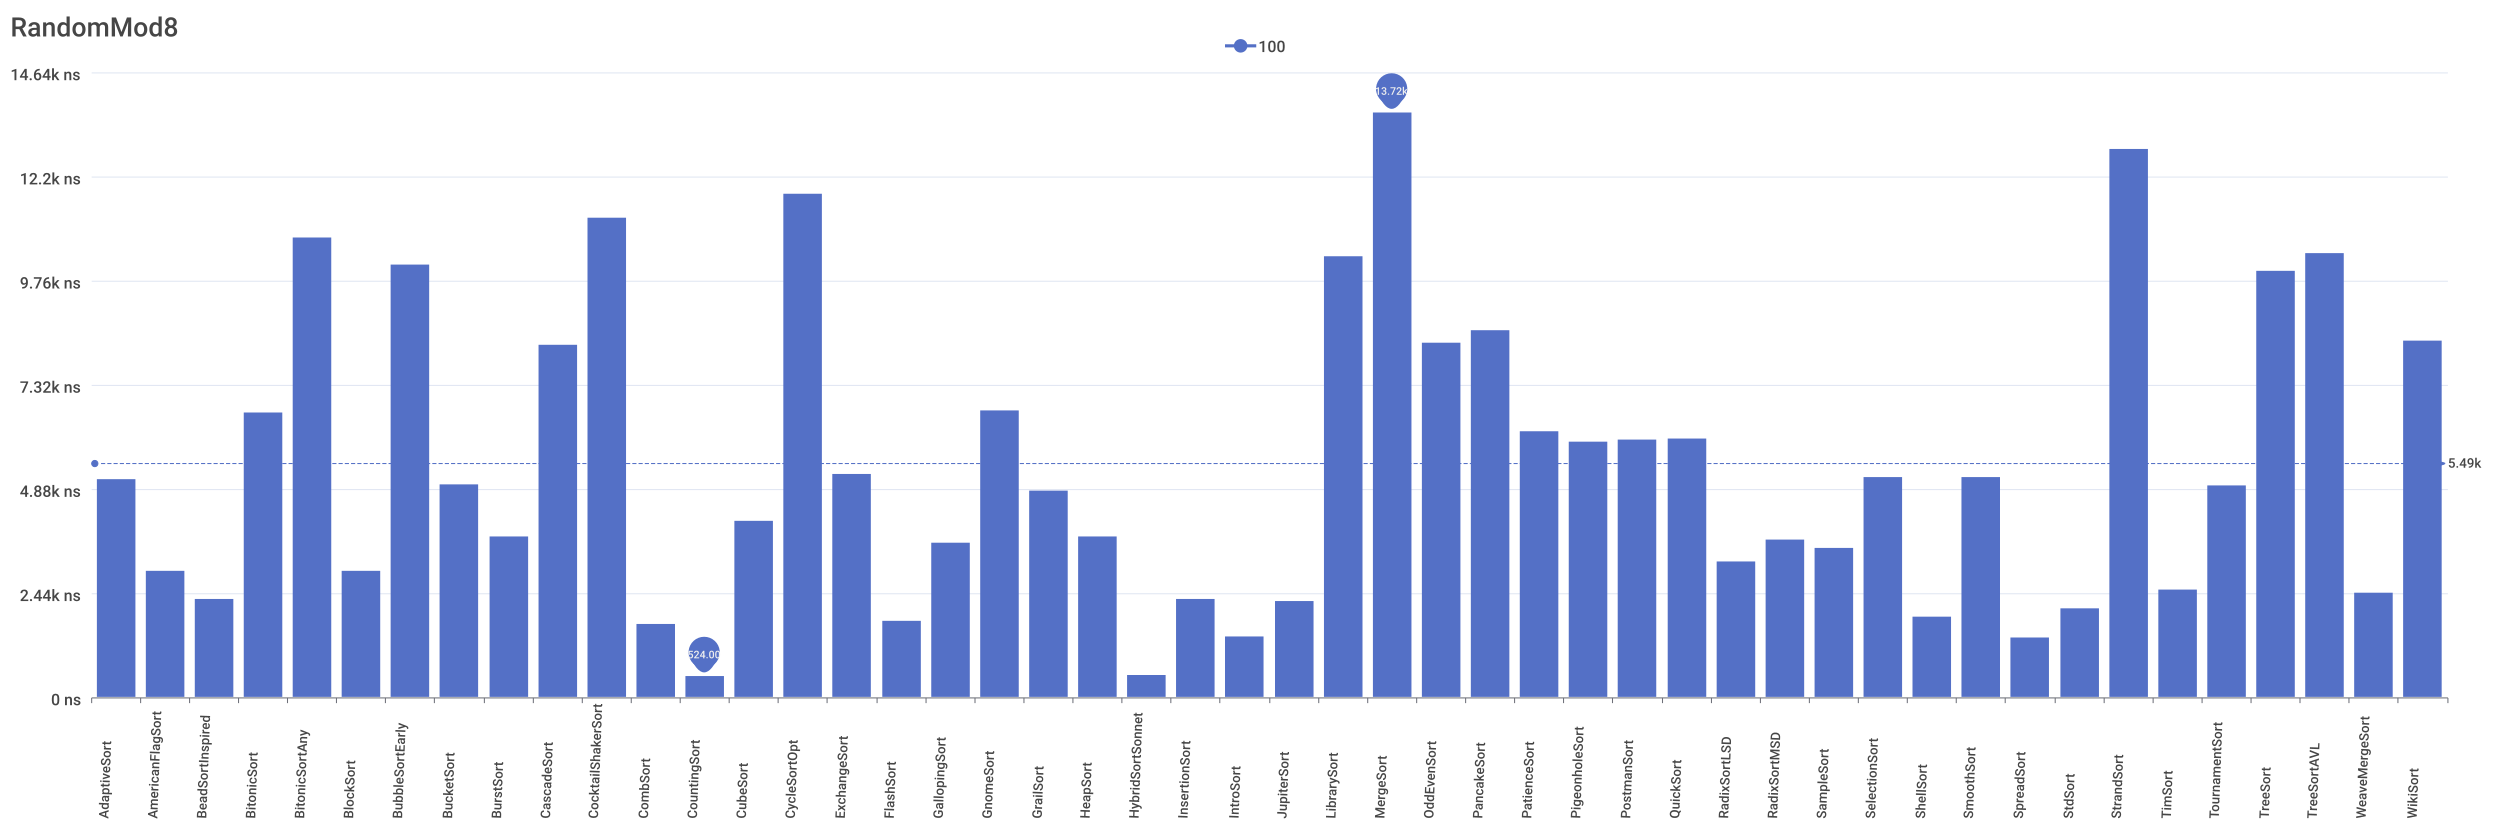
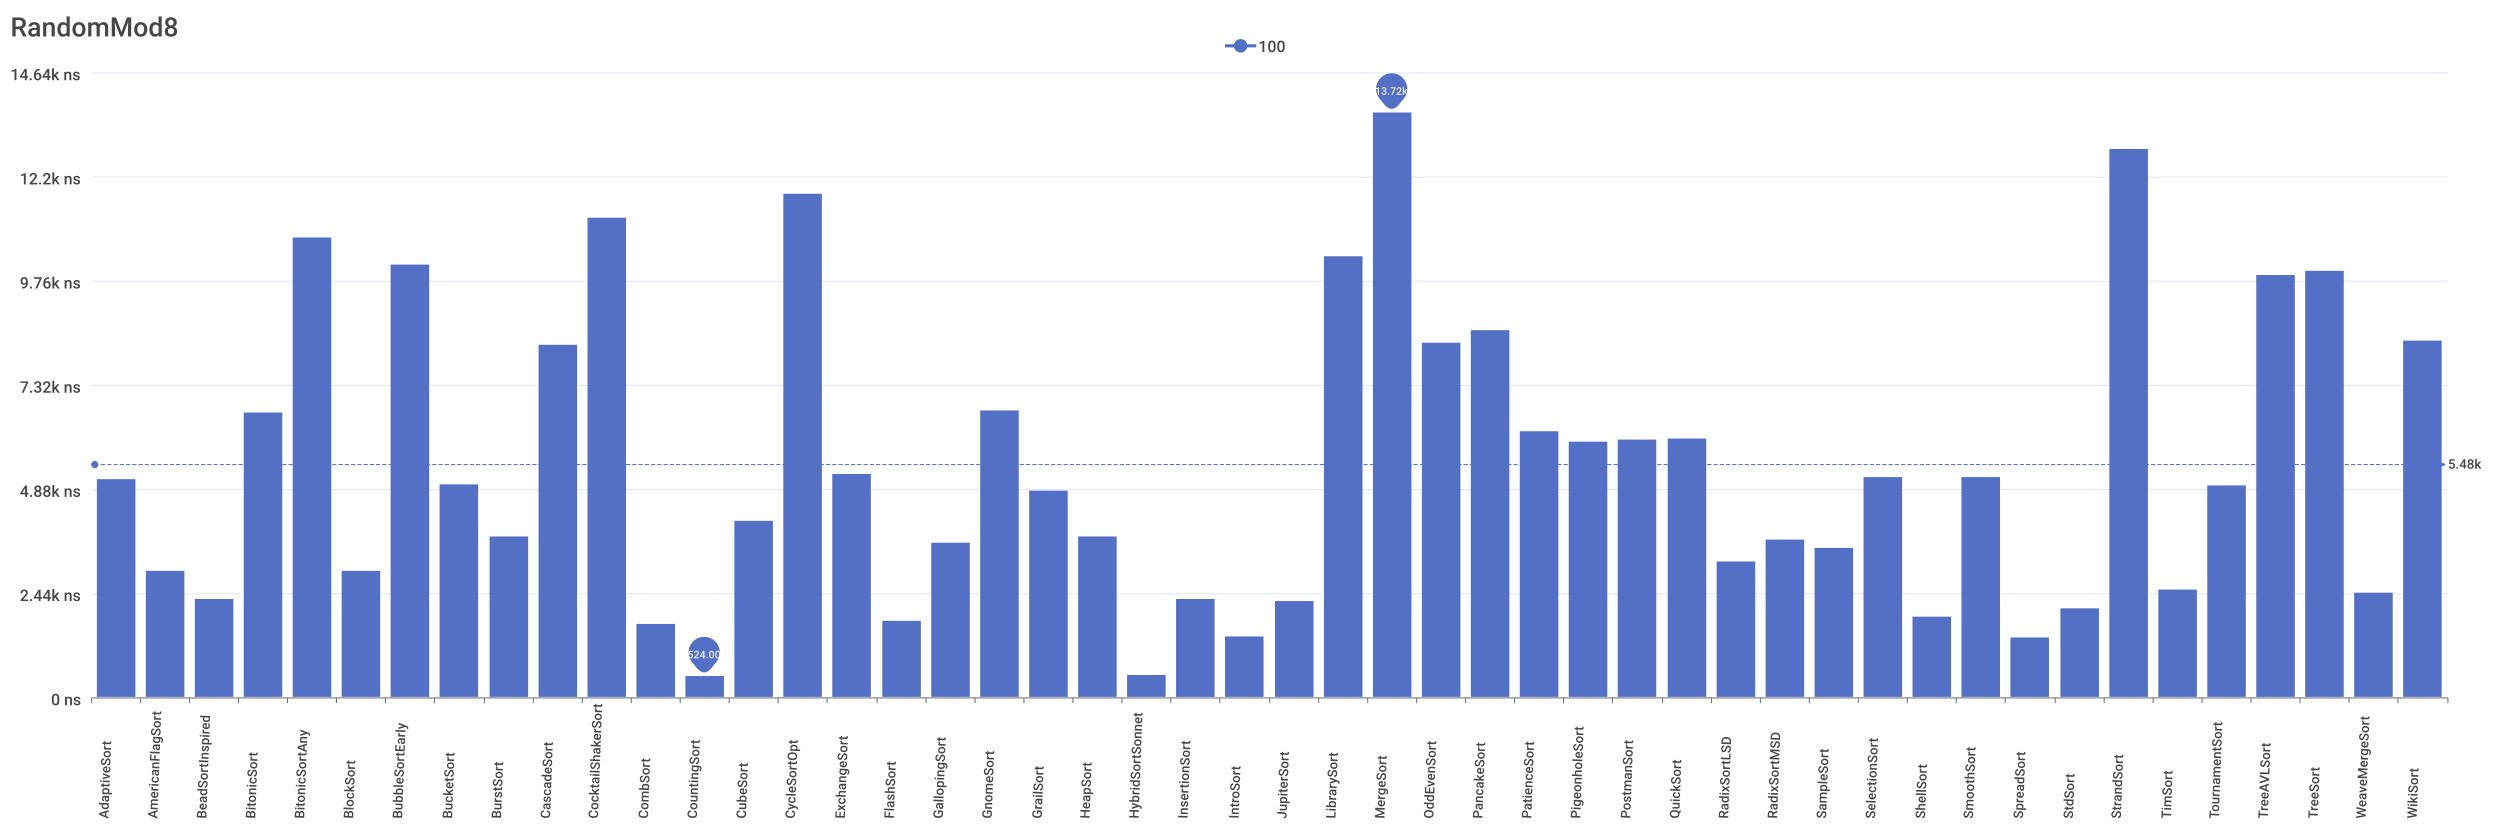
<svg xmlns="http://www.w3.org/2000/svg" width="2400" height="800">\n<path d="M 0 0 L 2400 0 L 2400 800 L 0 800 L 0 0" style="stroke-width:0;stroke:none;fill:rgba(255,255,255,1.0)" />
  <path d="M 1176 44 L 1206 44" style="stroke-width:3;stroke:rgba(84,112,198,1.0);fill:rgba(84,112,198,1.0)" />
  <circle cx="1191" cy="44" r="5" style="stroke-width:3;stroke:rgba(84,112,198,1.0);fill:rgba(84,112,198,1.0)" />
  <path d="" style="stroke-width:3;stroke:rgba(84,112,198,1.0);fill:rgba(84,112,198,1.0)" />
  <text x="1208" y="50" style="stroke-width:0;stroke:none;fill:rgba(70,70,70,1.0);font-size:15.3px;font-family:'Roboto Medium',sans-serif">100</text>
  <text x="10" y="35" style="stroke-width:0;stroke:none;fill:rgba(70,70,70,1.0);font-size:25.6px;font-family:'Roboto Medium',sans-serif">RandomMod8</text>
  <text x="10" y="77" style="stroke-width:0;stroke:none;fill:rgba(70,70,70,1.0);font-size:15.3px;font-family:'Roboto Medium',sans-serif">14.64k ns</text>
  <text x="19" y="177" style="stroke-width:0;stroke:none;fill:rgba(70,70,70,1.0);font-size:15.3px;font-family:'Roboto Medium',sans-serif">12.2k ns</text>
  <text x="19" y="277" style="stroke-width:0;stroke:none;fill:rgba(70,70,70,1.0);font-size:15.3px;font-family:'Roboto Medium',sans-serif">9.76k ns</text>
  <text x="19" y="377" style="stroke-width:0;stroke:none;fill:rgba(70,70,70,1.0);font-size:15.3px;font-family:'Roboto Medium',sans-serif">7.32k ns</text>
  <text x="19" y="477" style="stroke-width:0;stroke:none;fill:rgba(70,70,70,1.0);font-size:15.3px;font-family:'Roboto Medium',sans-serif">4.88k ns</text>
  <text x="19" y="577" style="stroke-width:0;stroke:none;fill:rgba(70,70,70,1.0);font-size:15.3px;font-family:'Roboto Medium',sans-serif">2.44k ns</text>
  <text x="49" y="677" style="stroke-width:0;stroke:none;fill:rgba(70,70,70,1.0);font-size:15.3px;font-family:'Roboto Medium',sans-serif">0 ns</text>
  <path d="M 88 70 L 2350 70" style="stroke-width:1;stroke:rgba(224,230,242,1.0);fill:none" />
  <path d="M 88 170 L 2350 170" style="stroke-width:1;stroke:rgba(224,230,242,1.0);fill:none" />
  <path d="M 88 270 L 2350 270" style="stroke-width:1;stroke:rgba(224,230,242,1.0);fill:none" />
  <path d="M 88 370 L 2350 370" style="stroke-width:1;stroke:rgba(224,230,242,1.0);fill:none" />
  <path d="M 88 470 L 2350 470" style="stroke-width:1;stroke:rgba(224,230,242,1.0);fill:none" />
  <path d="M 88 570 L 2350 570" style="stroke-width:1;stroke:rgba(224,230,242,1.0);fill:none" />
  <path d="M 88 675 L 88 670" style="stroke-width:1;stroke:rgba(110,112,121,1.0);fill:none" />
  <path d="M 135 675 L 135 670" style="stroke-width:1;stroke:rgba(110,112,121,1.0);fill:none" />
  <path d="M 182 675 L 182 670" style="stroke-width:1;stroke:rgba(110,112,121,1.0);fill:none" />
  <path d="M 229 675 L 229 670" style="stroke-width:1;stroke:rgba(110,112,121,1.0);fill:none" />
  <path d="M 276 675 L 276 670" style="stroke-width:1;stroke:rgba(110,112,121,1.0);fill:none" />
  <path d="M 323 675 L 323 670" style="stroke-width:1;stroke:rgba(110,112,121,1.0);fill:none" />
  <path d="M 370 675 L 370 670" style="stroke-width:1;stroke:rgba(110,112,121,1.0);fill:none" />
  <path d="M 417 675 L 417 670" style="stroke-width:1;stroke:rgba(110,112,121,1.0);fill:none" />
  <path d="M 465 675 L 465 670" style="stroke-width:1;stroke:rgba(110,112,121,1.0);fill:none" />
  <path d="M 512 675 L 512 670" style="stroke-width:1;stroke:rgba(110,112,121,1.0);fill:none" />
  <path d="M 559 675 L 559 670" style="stroke-width:1;stroke:rgba(110,112,121,1.0);fill:none" />
  <path d="M 606 675 L 606 670" style="stroke-width:1;stroke:rgba(110,112,121,1.0);fill:none" />
  <path d="M 653 675 L 653 670" style="stroke-width:1;stroke:rgba(110,112,121,1.0);fill:none" />
  <path d="M 700 675 L 700 670" style="stroke-width:1;stroke:rgba(110,112,121,1.0);fill:none" />
  <path d="M 747 675 L 747 670" style="stroke-width:1;stroke:rgba(110,112,121,1.0);fill:none" />
  <path d="M 794 675 L 794 670" style="stroke-width:1;stroke:rgba(110,112,121,1.0);fill:none" />
  <path d="M 842 675 L 842 670" style="stroke-width:1;stroke:rgba(110,112,121,1.0);fill:none" />
  <path d="M 889 675 L 889 670" style="stroke-width:1;stroke:rgba(110,112,121,1.0);fill:none" />
  <path d="M 936 675 L 936 670" style="stroke-width:1;stroke:rgba(110,112,121,1.0);fill:none" />
  <path d="M 983 675 L 983 670" style="stroke-width:1;stroke:rgba(110,112,121,1.0);fill:none" />
  <path d="M 1030 675 L 1030 670" style="stroke-width:1;stroke:rgba(110,112,121,1.0);fill:none" />
  <path d="M 1077 675 L 1077 670" style="stroke-width:1;stroke:rgba(110,112,121,1.0);fill:none" />
  <path d="M 1124 675 L 1124 670" style="stroke-width:1;stroke:rgba(110,112,121,1.0);fill:none" />
  <path d="M 1171 675 L 1171 670" style="stroke-width:1;stroke:rgba(110,112,121,1.0);fill:none" />
  <path d="M 1219 675 L 1219 670" style="stroke-width:1;stroke:rgba(110,112,121,1.0);fill:none" />
  <path d="M 1266 675 L 1266 670" style="stroke-width:1;stroke:rgba(110,112,121,1.0);fill:none" />
  <path d="M 1313 675 L 1313 670" style="stroke-width:1;stroke:rgba(110,112,121,1.0);fill:none" />
  <path d="M 1360 675 L 1360 670" style="stroke-width:1;stroke:rgba(110,112,121,1.0);fill:none" />
  <path d="M 1407 675 L 1407 670" style="stroke-width:1;stroke:rgba(110,112,121,1.0);fill:none" />
  <path d="M 1454 675 L 1454 670" style="stroke-width:1;stroke:rgba(110,112,121,1.0);fill:none" />
  <path d="M 1501 675 L 1501 670" style="stroke-width:1;stroke:rgba(110,112,121,1.0);fill:none" />
  <path d="M 1548 675 L 1548 670" style="stroke-width:1;stroke:rgba(110,112,121,1.0);fill:none" />
  <path d="M 1596 675 L 1596 670" style="stroke-width:1;stroke:rgba(110,112,121,1.0);fill:none" />
  <path d="M 1643 675 L 1643 670" style="stroke-width:1;stroke:rgba(110,112,121,1.0);fill:none" />
  <path d="M 1690 675 L 1690 670" style="stroke-width:1;stroke:rgba(110,112,121,1.0);fill:none" />
  <path d="M 1737 675 L 1737 670" style="stroke-width:1;stroke:rgba(110,112,121,1.0);fill:none" />
  <path d="M 1784 675 L 1784 670" style="stroke-width:1;stroke:rgba(110,112,121,1.0);fill:none" />
  <path d="M 1831 675 L 1831 670" style="stroke-width:1;stroke:rgba(110,112,121,1.0);fill:none" />
  <path d="M 1878 675 L 1878 670" style="stroke-width:1;stroke:rgba(110,112,121,1.0);fill:none" />
  <path d="M 1925 675 L 1925 670" style="stroke-width:1;stroke:rgba(110,112,121,1.0);fill:none" />
  <path d="M 1973 675 L 1973 670" style="stroke-width:1;stroke:rgba(110,112,121,1.0);fill:none" />
  <path d="M 2020 675 L 2020 670" style="stroke-width:1;stroke:rgba(110,112,121,1.0);fill:none" />
  <path d="M 2067 675 L 2067 670" style="stroke-width:1;stroke:rgba(110,112,121,1.0);fill:none" />
  <path d="M 2114 675 L 2114 670" style="stroke-width:1;stroke:rgba(110,112,121,1.0);fill:none" />
  <path d="M 2161 675 L 2161 670" style="stroke-width:1;stroke:rgba(110,112,121,1.0);fill:none" />
  <path d="M 2208 675 L 2208 670" style="stroke-width:1;stroke:rgba(110,112,121,1.0);fill:none" />
  <path d="M 2255 675 L 2255 670" style="stroke-width:1;stroke:rgba(110,112,121,1.0);fill:none" />
  <path d="M 2302 675 L 2302 670" style="stroke-width:1;stroke:rgba(110,112,121,1.0);fill:none" />
  <path d="M 2350 675 L 2350 670" style="stroke-width:1;stroke:rgba(110,112,121,1.0);fill:none" />
  <path d="M 88 670 L 2350 670" style="stroke-width:1;stroke:rgba(110,112,121,1.0);fill:none" />
  <text x="104" y="786" style="stroke-width:0;stroke:none;fill:rgba(70,70,70,1.0);font-size:12.8px;font-family:'Roboto Medium',sans-serif" transform="rotate(272.15,104,786)">AdaptiveSort</text>
  <text x="151" y="786" style="stroke-width:0;stroke:none;fill:rgba(70,70,70,1.0);font-size:12.8px;font-family:'Roboto Medium',sans-serif" transform="rotate(272.15,151,786)">AmericanFlagSort</text>
  <text x="198" y="786" style="stroke-width:0;stroke:none;fill:rgba(70,70,70,1.0);font-size:12.8px;font-family:'Roboto Medium',sans-serif" transform="rotate(272.15,198,786)">BeadSortInspired</text>
  <text x="245" y="786" style="stroke-width:0;stroke:none;fill:rgba(70,70,70,1.0);font-size:12.8px;font-family:'Roboto Medium',sans-serif" transform="rotate(272.15,245,786)">BitonicSort</text>
  <text x="292" y="786" style="stroke-width:0;stroke:none;fill:rgba(70,70,70,1.0);font-size:12.8px;font-family:'Roboto Medium',sans-serif" transform="rotate(272.15,292,786)">BitonicSortAny</text>
  <text x="339" y="786" style="stroke-width:0;stroke:none;fill:rgba(70,70,70,1.0);font-size:12.8px;font-family:'Roboto Medium',sans-serif" transform="rotate(272.15,339,786)">BlockSort</text>
  <text x="386" y="786" style="stroke-width:0;stroke:none;fill:rgba(70,70,70,1.0);font-size:12.8px;font-family:'Roboto Medium',sans-serif" transform="rotate(272.15,386,786)">BubbleSortEarly</text>
  <text x="434" y="786" style="stroke-width:0;stroke:none;fill:rgba(70,70,70,1.0);font-size:12.8px;font-family:'Roboto Medium',sans-serif" transform="rotate(272.15,434,786)">BucketSort</text>
  <text x="481" y="786" style="stroke-width:0;stroke:none;fill:rgba(70,70,70,1.0);font-size:12.8px;font-family:'Roboto Medium',sans-serif" transform="rotate(272.15,481,786)">BurstSort</text>
  <text x="528" y="786" style="stroke-width:0;stroke:none;fill:rgba(70,70,70,1.0);font-size:12.8px;font-family:'Roboto Medium',sans-serif" transform="rotate(272.15,528,786)">CascadeSort</text>
  <text x="574" y="786" style="stroke-width:0;stroke:none;fill:rgba(70,70,70,1.0);font-size:12.8px;font-family:'Roboto Medium',sans-serif" transform="rotate(272.15,574,786)">CocktailShakerSort</text>
  <text x="622" y="786" style="stroke-width:0;stroke:none;fill:rgba(70,70,70,1.0);font-size:12.8px;font-family:'Roboto Medium',sans-serif" transform="rotate(272.15,622,786)">CombSort</text>
  <text x="669" y="786" style="stroke-width:0;stroke:none;fill:rgba(70,70,70,1.0);font-size:12.8px;font-family:'Roboto Medium',sans-serif" transform="rotate(272.15,669,786)">CountingSort</text>
  <text x="716" y="786" style="stroke-width:0;stroke:none;fill:rgba(70,70,70,1.0);font-size:12.8px;font-family:'Roboto Medium',sans-serif" transform="rotate(272.15,716,786)">CubeSort</text>
  <text x="763" y="786" style="stroke-width:0;stroke:none;fill:rgba(70,70,70,1.0);font-size:12.8px;font-family:'Roboto Medium',sans-serif" transform="rotate(272.15,763,786)">CycleSortOpt</text>
  <text x="811" y="786" style="stroke-width:0;stroke:none;fill:rgba(70,70,70,1.0);font-size:12.8px;font-family:'Roboto Medium',sans-serif" transform="rotate(272.15,811,786)">ExchangeSort</text>
  <text x="858" y="786" style="stroke-width:0;stroke:none;fill:rgba(70,70,70,1.0);font-size:12.8px;font-family:'Roboto Medium',sans-serif" transform="rotate(272.15,858,786)">FlashSort</text>
  <text x="905" y="786" style="stroke-width:0;stroke:none;fill:rgba(70,70,70,1.0);font-size:12.8px;font-family:'Roboto Medium',sans-serif" transform="rotate(272.15,905,786)">GallopingSort</text>
  <text x="952" y="786" style="stroke-width:0;stroke:none;fill:rgba(70,70,70,1.0);font-size:12.8px;font-family:'Roboto Medium',sans-serif" transform="rotate(272.15,952,786)">GnomeSort</text>
  <text x="1000" y="786" style="stroke-width:0;stroke:none;fill:rgba(70,70,70,1.0);font-size:12.8px;font-family:'Roboto Medium',sans-serif" transform="rotate(272.15,1000,786)">GrailSort</text>
  <text x="1046" y="786" style="stroke-width:0;stroke:none;fill:rgba(70,70,70,1.0);font-size:12.8px;font-family:'Roboto Medium',sans-serif" transform="rotate(272.15,1046,786)">HeapSort</text>
  <text x="1093" y="786" style="stroke-width:0;stroke:none;fill:rgba(70,70,70,1.0);font-size:12.8px;font-family:'Roboto Medium',sans-serif" transform="rotate(272.15,1093,786)">HybridSortSonnet</text>
  <text x="1140" y="786" style="stroke-width:0;stroke:none;fill:rgba(70,70,70,1.0);font-size:12.8px;font-family:'Roboto Medium',sans-serif" transform="rotate(272.15,1140,786)">InsertionSort</text>
  <text x="1189" y="786" style="stroke-width:0;stroke:none;fill:rgba(70,70,70,1.0);font-size:12.8px;font-family:'Roboto Medium',sans-serif" transform="rotate(272.15,1189,786)">IntroSort</text>
  <text x="1235" y="786" style="stroke-width:0;stroke:none;fill:rgba(70,70,70,1.0);font-size:12.8px;font-family:'Roboto Medium',sans-serif" transform="rotate(272.15,1235,786)">JupiterSort</text>
  <text x="1282" y="786" style="stroke-width:0;stroke:none;fill:rgba(70,70,70,1.0);font-size:12.8px;font-family:'Roboto Medium',sans-serif" transform="rotate(272.15,1282,786)">LibrarySort</text>
  <text x="1329" y="786" style="stroke-width:0;stroke:none;fill:rgba(70,70,70,1.0);font-size:12.8px;font-family:'Roboto Medium',sans-serif" transform="rotate(272.15,1329,786)">MergeSort</text>
  <text x="1376" y="786" style="stroke-width:0;stroke:none;fill:rgba(70,70,70,1.0);font-size:12.8px;font-family:'Roboto Medium',sans-serif" transform="rotate(272.15,1376,786)">OddEvenSort</text>
  <text x="1423" y="786" style="stroke-width:0;stroke:none;fill:rgba(70,70,70,1.0);font-size:12.8px;font-family:'Roboto Medium',sans-serif" transform="rotate(272.15,1423,786)">PancakeSort</text>
  <text x="1470" y="786" style="stroke-width:0;stroke:none;fill:rgba(70,70,70,1.0);font-size:12.8px;font-family:'Roboto Medium',sans-serif" transform="rotate(272.15,1470,786)">PatienceSort</text>
  <text x="1517" y="786" style="stroke-width:0;stroke:none;fill:rgba(70,70,70,1.0);font-size:12.8px;font-family:'Roboto Medium',sans-serif" transform="rotate(272.15,1517,786)">PigeonholeSort</text>
  <text x="1565" y="786" style="stroke-width:0;stroke:none;fill:rgba(70,70,70,1.0);font-size:12.8px;font-family:'Roboto Medium',sans-serif" transform="rotate(272.15,1565,786)">PostmanSort</text>
  <text x="1612" y="786" style="stroke-width:0;stroke:none;fill:rgba(70,70,70,1.0);font-size:12.8px;font-family:'Roboto Medium',sans-serif" transform="rotate(272.15,1612,786)">QuickSort</text>
  <text x="1659" y="786" style="stroke-width:0;stroke:none;fill:rgba(70,70,70,1.0);font-size:12.8px;font-family:'Roboto Medium',sans-serif" transform="rotate(272.15,1659,786)">RadixSortLSD</text>
  <text x="1706" y="786" style="stroke-width:0;stroke:none;fill:rgba(70,70,70,1.0);font-size:12.8px;font-family:'Roboto Medium',sans-serif" transform="rotate(272.15,1706,786)">RadixSortMSD</text>
  <text x="1753" y="786" style="stroke-width:0;stroke:none;fill:rgba(70,70,70,1.0);font-size:12.8px;font-family:'Roboto Medium',sans-serif" transform="rotate(272.15,1753,786)">SampleSort</text>
  <text x="1800" y="786" style="stroke-width:0;stroke:none;fill:rgba(70,70,70,1.0);font-size:12.8px;font-family:'Roboto Medium',sans-serif" transform="rotate(272.15,1800,786)">SelectionSort</text>
  <text x="1848" y="786" style="stroke-width:0;stroke:none;fill:rgba(70,70,70,1.0);font-size:12.8px;font-family:'Roboto Medium',sans-serif" transform="rotate(272.15,1848,786)">ShellSort</text>
  <text x="1894" y="786" style="stroke-width:0;stroke:none;fill:rgba(70,70,70,1.0);font-size:12.8px;font-family:'Roboto Medium',sans-serif" transform="rotate(272.15,1894,786)">SmoothSort</text>
  <text x="1942" y="786" style="stroke-width:0;stroke:none;fill:rgba(70,70,70,1.0);font-size:12.8px;font-family:'Roboto Medium',sans-serif" transform="rotate(272.15,1942,786)">SpreadSort</text>
  <text x="1990" y="786" style="stroke-width:0;stroke:none;fill:rgba(70,70,70,1.0);font-size:12.8px;font-family:'Roboto Medium',sans-serif" transform="rotate(272.15,1990,786)">StdSort</text>
  <text x="2036" y="786" style="stroke-width:0;stroke:none;fill:rgba(70,70,70,1.0);font-size:12.8px;font-family:'Roboto Medium',sans-serif" transform="rotate(272.15,2036,786)">StrandSort</text>
  <text x="2084" y="786" style="stroke-width:0;stroke:none;fill:rgba(70,70,70,1.0);font-size:12.8px;font-family:'Roboto Medium',sans-serif" transform="rotate(272.15,2084,786)">TimSort</text>
  <text x="2130" y="786" style="stroke-width:0;stroke:none;fill:rgba(70,70,70,1.0);font-size:12.8px;font-family:'Roboto Medium',sans-serif" transform="rotate(272.15,2130,786)">TournamentSort</text>
-   <text x="2178" y="786" style="stroke-width:0;stroke:none;fill:rgba(70,70,70,1.0);font-size:12.8px;font-family:'Roboto Medium',sans-serif" transform="rotate(272.15,2178,786)">TreeSort</text>
-   <text x="2224" y="786" style="stroke-width:0;stroke:none;fill:rgba(70,70,70,1.0);font-size:12.8px;font-family:'Roboto Medium',sans-serif" transform="rotate(272.15,2224,786)">TreeSortAVL</text>
+   <text x="2177" y="786" style="stroke-width:0;stroke:none;fill:rgba(70,70,70,1.0);font-size:12.8px;font-family:'Roboto Medium',sans-serif" transform="rotate(272.15,2177,786)">TreeAVLSort</text>
+   <text x="2225" y="786" style="stroke-width:0;stroke:none;fill:rgba(70,70,70,1.0);font-size:12.8px;font-family:'Roboto Medium',sans-serif" transform="rotate(272.15,2225,786)">TreeSort</text>
  <text x="2271" y="786" style="stroke-width:0;stroke:none;fill:rgba(70,70,70,1.0);font-size:12.8px;font-family:'Roboto Medium',sans-serif" transform="rotate(272.15,2271,786)">WeaveMergeSort</text>
  <text x="2320" y="786" style="stroke-width:0;stroke:none;fill:rgba(70,70,70,1.0);font-size:12.8px;font-family:'Roboto Medium',sans-serif" transform="rotate(272.15,2320,786)">WikiSort</text>
  <path d="M 93 460 L 130 460 L 130 669 L 93 669 L 93 460" style="stroke-width:0;stroke:none;fill:rgba(84,112,198,1.0)" />
  <path d="M 140 548 L 177 548 L 177 669 L 140 669 L 140 548" style="stroke-width:0;stroke:none;fill:rgba(84,112,198,1.0)" />
  <path d="M 187 575 L 224 575 L 224 669 L 187 669 L 187 575" style="stroke-width:0;stroke:none;fill:rgba(84,112,198,1.0)" />
  <path d="M 234 396 L 271 396 L 271 669 L 234 669 L 234 396" style="stroke-width:0;stroke:none;fill:rgba(84,112,198,1.0)" />
  <path d="M 281 228 L 318 228 L 318 669 L 281 669 L 281 228" style="stroke-width:0;stroke:none;fill:rgba(84,112,198,1.0)" />
  <path d="M 328 548 L 365 548 L 365 669 L 328 669 L 328 548" style="stroke-width:0;stroke:none;fill:rgba(84,112,198,1.0)" />
  <path d="M 375 254 L 412 254 L 412 669 L 375 669 L 375 254" style="stroke-width:0;stroke:none;fill:rgba(84,112,198,1.0)" />
  <path d="M 422 465 L 459 465 L 459 669 L 422 669 L 422 465" style="stroke-width:0;stroke:none;fill:rgba(84,112,198,1.0)" />
  <path d="M 470 515 L 507 515 L 507 669 L 470 669 L 470 515" style="stroke-width:0;stroke:none;fill:rgba(84,112,198,1.0)" />
  <path d="M 517 331 L 554 331 L 554 669 L 517 669 L 517 331" style="stroke-width:0;stroke:none;fill:rgba(84,112,198,1.0)" />
  <path d="M 564 209 L 601 209 L 601 669 L 564 669 L 564 209" style="stroke-width:0;stroke:none;fill:rgba(84,112,198,1.0)" />
  <path d="M 611 599 L 648 599 L 648 669 L 611 669 L 611 599" style="stroke-width:0;stroke:none;fill:rgba(84,112,198,1.0)" />
  <path d="M 658 649 L 695 649 L 695 669 L 658 669 L 658 649" style="stroke-width:0;stroke:none;fill:rgba(84,112,198,1.0)" />
  <path d="M 705 500 L 742 500 L 742 669 L 705 669 L 705 500" style="stroke-width:0;stroke:none;fill:rgba(84,112,198,1.0)" />
  <path d="M 752 186 L 789 186 L 789 669 L 752 669 L 752 186" style="stroke-width:0;stroke:none;fill:rgba(84,112,198,1.0)" />
  <path d="M 799 455 L 836 455 L 836 669 L 799 669 L 799 455" style="stroke-width:0;stroke:none;fill:rgba(84,112,198,1.0)" />
  <path d="M 847 596 L 884 596 L 884 669 L 847 669 L 847 596" style="stroke-width:0;stroke:none;fill:rgba(84,112,198,1.0)" />
  <path d="M 894 521 L 931 521 L 931 669 L 894 669 L 894 521" style="stroke-width:0;stroke:none;fill:rgba(84,112,198,1.0)" />
  <path d="M 941 394 L 978 394 L 978 669 L 941 669 L 941 394" style="stroke-width:0;stroke:none;fill:rgba(84,112,198,1.0)" />
  <path d="M 988 471 L 1025 471 L 1025 669 L 988 669 L 988 471" style="stroke-width:0;stroke:none;fill:rgba(84,112,198,1.0)" />
  <path d="M 1035 515 L 1072 515 L 1072 669 L 1035 669 L 1035 515" style="stroke-width:0;stroke:none;fill:rgba(84,112,198,1.0)" />
  <path d="M 1082 648 L 1119 648 L 1119 669 L 1082 669 L 1082 648" style="stroke-width:0;stroke:none;fill:rgba(84,112,198,1.0)" />
  <path d="M 1129 575 L 1166 575 L 1166 669 L 1129 669 L 1129 575" style="stroke-width:0;stroke:none;fill:rgba(84,112,198,1.0)" />
  <path d="M 1176 611 L 1213 611 L 1213 669 L 1176 669 L 1176 611" style="stroke-width:0;stroke:none;fill:rgba(84,112,198,1.0)" />
  <path d="M 1224 577 L 1261 577 L 1261 669 L 1224 669 L 1224 577" style="stroke-width:0;stroke:none;fill:rgba(84,112,198,1.0)" />
  <path d="M 1271 246 L 1308 246 L 1308 669 L 1271 669 L 1271 246" style="stroke-width:0;stroke:none;fill:rgba(84,112,198,1.0)" />
  <path d="M 1318 108 L 1355 108 L 1355 669 L 1318 669 L 1318 108" style="stroke-width:0;stroke:none;fill:rgba(84,112,198,1.0)" />
  <path d="M 1365 329 L 1402 329 L 1402 669 L 1365 669 L 1365 329" style="stroke-width:0;stroke:none;fill:rgba(84,112,198,1.0)" />
  <path d="M 1412 317 L 1449 317 L 1449 669 L 1412 669 L 1412 317" style="stroke-width:0;stroke:none;fill:rgba(84,112,198,1.0)" />
  <path d="M 1459 414 L 1496 414 L 1496 669 L 1459 669 L 1459 414" style="stroke-width:0;stroke:none;fill:rgba(84,112,198,1.0)" />
  <path d="M 1506 424 L 1543 424 L 1543 669 L 1506 669 L 1506 424" style="stroke-width:0;stroke:none;fill:rgba(84,112,198,1.0)" />
  <path d="M 1553 422 L 1590 422 L 1590 669 L 1553 669 L 1553 422" style="stroke-width:0;stroke:none;fill:rgba(84,112,198,1.0)" />
  <path d="M 1601 421 L 1638 421 L 1638 669 L 1601 669 L 1601 421" style="stroke-width:0;stroke:none;fill:rgba(84,112,198,1.0)" />
  <path d="M 1648 539 L 1685 539 L 1685 669 L 1648 669 L 1648 539" style="stroke-width:0;stroke:none;fill:rgba(84,112,198,1.0)" />
  <path d="M 1695 518 L 1732 518 L 1732 669 L 1695 669 L 1695 518" style="stroke-width:0;stroke:none;fill:rgba(84,112,198,1.0)" />
  <path d="M 1742 526 L 1779 526 L 1779 669 L 1742 669 L 1742 526" style="stroke-width:0;stroke:none;fill:rgba(84,112,198,1.0)" />
  <path d="M 1789 458 L 1826 458 L 1826 669 L 1789 669 L 1789 458" style="stroke-width:0;stroke:none;fill:rgba(84,112,198,1.0)" />
  <path d="M 1836 592 L 1873 592 L 1873 669 L 1836 669 L 1836 592" style="stroke-width:0;stroke:none;fill:rgba(84,112,198,1.0)" />
  <path d="M 1883 458 L 1920 458 L 1920 669 L 1883 669 L 1883 458" style="stroke-width:0;stroke:none;fill:rgba(84,112,198,1.0)" />
  <path d="M 1930 612 L 1967 612 L 1967 669 L 1930 669 L 1930 612" style="stroke-width:0;stroke:none;fill:rgba(84,112,198,1.0)" />
  <path d="M 1978 584 L 2015 584 L 2015 669 L 1978 669 L 1978 584" style="stroke-width:0;stroke:none;fill:rgba(84,112,198,1.0)" />
  <path d="M 2025 143 L 2062 143 L 2062 669 L 2025 669 L 2025 143" style="stroke-width:0;stroke:none;fill:rgba(84,112,198,1.0)" />
  <path d="M 2072 566 L 2109 566 L 2109 669 L 2072 669 L 2072 566" style="stroke-width:0;stroke:none;fill:rgba(84,112,198,1.0)" />
  <path d="M 2119 466 L 2156 466 L 2156 669 L 2119 669 L 2119 466" style="stroke-width:0;stroke:none;fill:rgba(84,112,198,1.0)" />
-   <path d="M 2166 260 L 2203 260 L 2203 669 L 2166 669 L 2166 260" style="stroke-width:0;stroke:none;fill:rgba(84,112,198,1.0)" />
-   <path d="M 2213 243 L 2250 243 L 2250 669 L 2213 669 L 2213 243" style="stroke-width:0;stroke:none;fill:rgba(84,112,198,1.0)" />
+   <path d="M 2166 264 L 2203 264 L 2203 669 L 2166 669 L 2166 264" style="stroke-width:0;stroke:none;fill:rgba(84,112,198,1.0)" />
+   <path d="M 2213 260 L 2250 260 L 2250 669 L 2213 669 L 2213 260" style="stroke-width:0;stroke:none;fill:rgba(84,112,198,1.0)" />
  <path d="M 2260 569 L 2297 569 L 2297 669 L 2260 669 L 2260 569" style="stroke-width:0;stroke:none;fill:rgba(84,112,198,1.0)" />
  <path d="M 2307 327 L 2344 327 L 2344 669 L 2307 669 L 2307 327" style="stroke-width:0;stroke:none;fill:rgba(84,112,198,1.0)" />
  <path d="M 1333 100 A 15 15 330.00 1 1 1339 100 L 1336 86 Z" style="stroke-width:0;stroke:none;fill:rgba(84,112,198,1.0)" />
  <path d="M 1321 86 Q1336,123 1351,86 Z" style="stroke-width:0;stroke:none;fill:rgba(84,112,198,1.0)" />
  <text x="1320" y="91" style="stroke-width:0;stroke:none;fill:rgba(238,238,238,1.0);font-size:10.2px;font-family:'Roboto Medium',sans-serif">13.72k</text>
  <path d="M 673 641 A 15 15 330.00 1 1 679 641 L 676 627 Z" style="stroke-width:0;stroke:none;fill:rgba(84,112,198,1.0)" />
  <path d="M 661 627 Q676,664 691,627 Z" style="stroke-width:0;stroke:none;fill:rgba(84,112,198,1.0)" />
  <text x="660" y="632" style="stroke-width:0;stroke:none;fill:rgba(238,238,238,1.0);font-size:10.2px;font-family:'Roboto Medium',sans-serif">524.00</text>
-   <circle cx="91" cy="445" r="3" style="stroke-width:1;stroke:rgba(84,112,198,1.0);fill:rgba(84,112,198,1.0)" />
+   <circle cx="91" cy="446" r="3" style="stroke-width:1;stroke:rgba(84,112,198,1.0);fill:rgba(84,112,198,1.0)" />
  <path stroke-dasharray="4.0, 2.0" d="" style="stroke-width:1;stroke:rgba(84,112,198,1.0);fill:rgba(84,112,198,1.0)" />
-   <path stroke-dasharray="4.0, 2.0" d="M 97 445 L 2332 445" style="stroke-width:1;stroke:rgba(84,112,198,1.0);fill:rgba(84,112,198,1.0)" />
-   <path stroke-dasharray="4.0, 2.0" d="M 2332 440 L 2348 445 L 2332 450 L 2337 445 L 2332 440" style="stroke-width:1;stroke:rgba(84,112,198,1.0);fill:rgba(84,112,198,1.0)" />
-   <text x="2350" y="449" style="stroke-width:0;stroke:none;fill:rgba(70,70,70,1.0);font-size:12.8px;font-family:'Roboto Medium',sans-serif">5.49k</text>
+   <path stroke-dasharray="4.0, 2.0" d="M 97 446 L 2332 446" style="stroke-width:1;stroke:rgba(84,112,198,1.0);fill:rgba(84,112,198,1.0)" />
+   <path stroke-dasharray="4.0, 2.0" d="M 2332 441 L 2348 446 L 2332 451 L 2337 446 L 2332 441" style="stroke-width:1;stroke:rgba(84,112,198,1.0);fill:rgba(84,112,198,1.0)" />
+   <text x="2350" y="450" style="stroke-width:0;stroke:none;fill:rgba(70,70,70,1.0);font-size:12.8px;font-family:'Roboto Medium',sans-serif">5.48k</text>
</svg>
